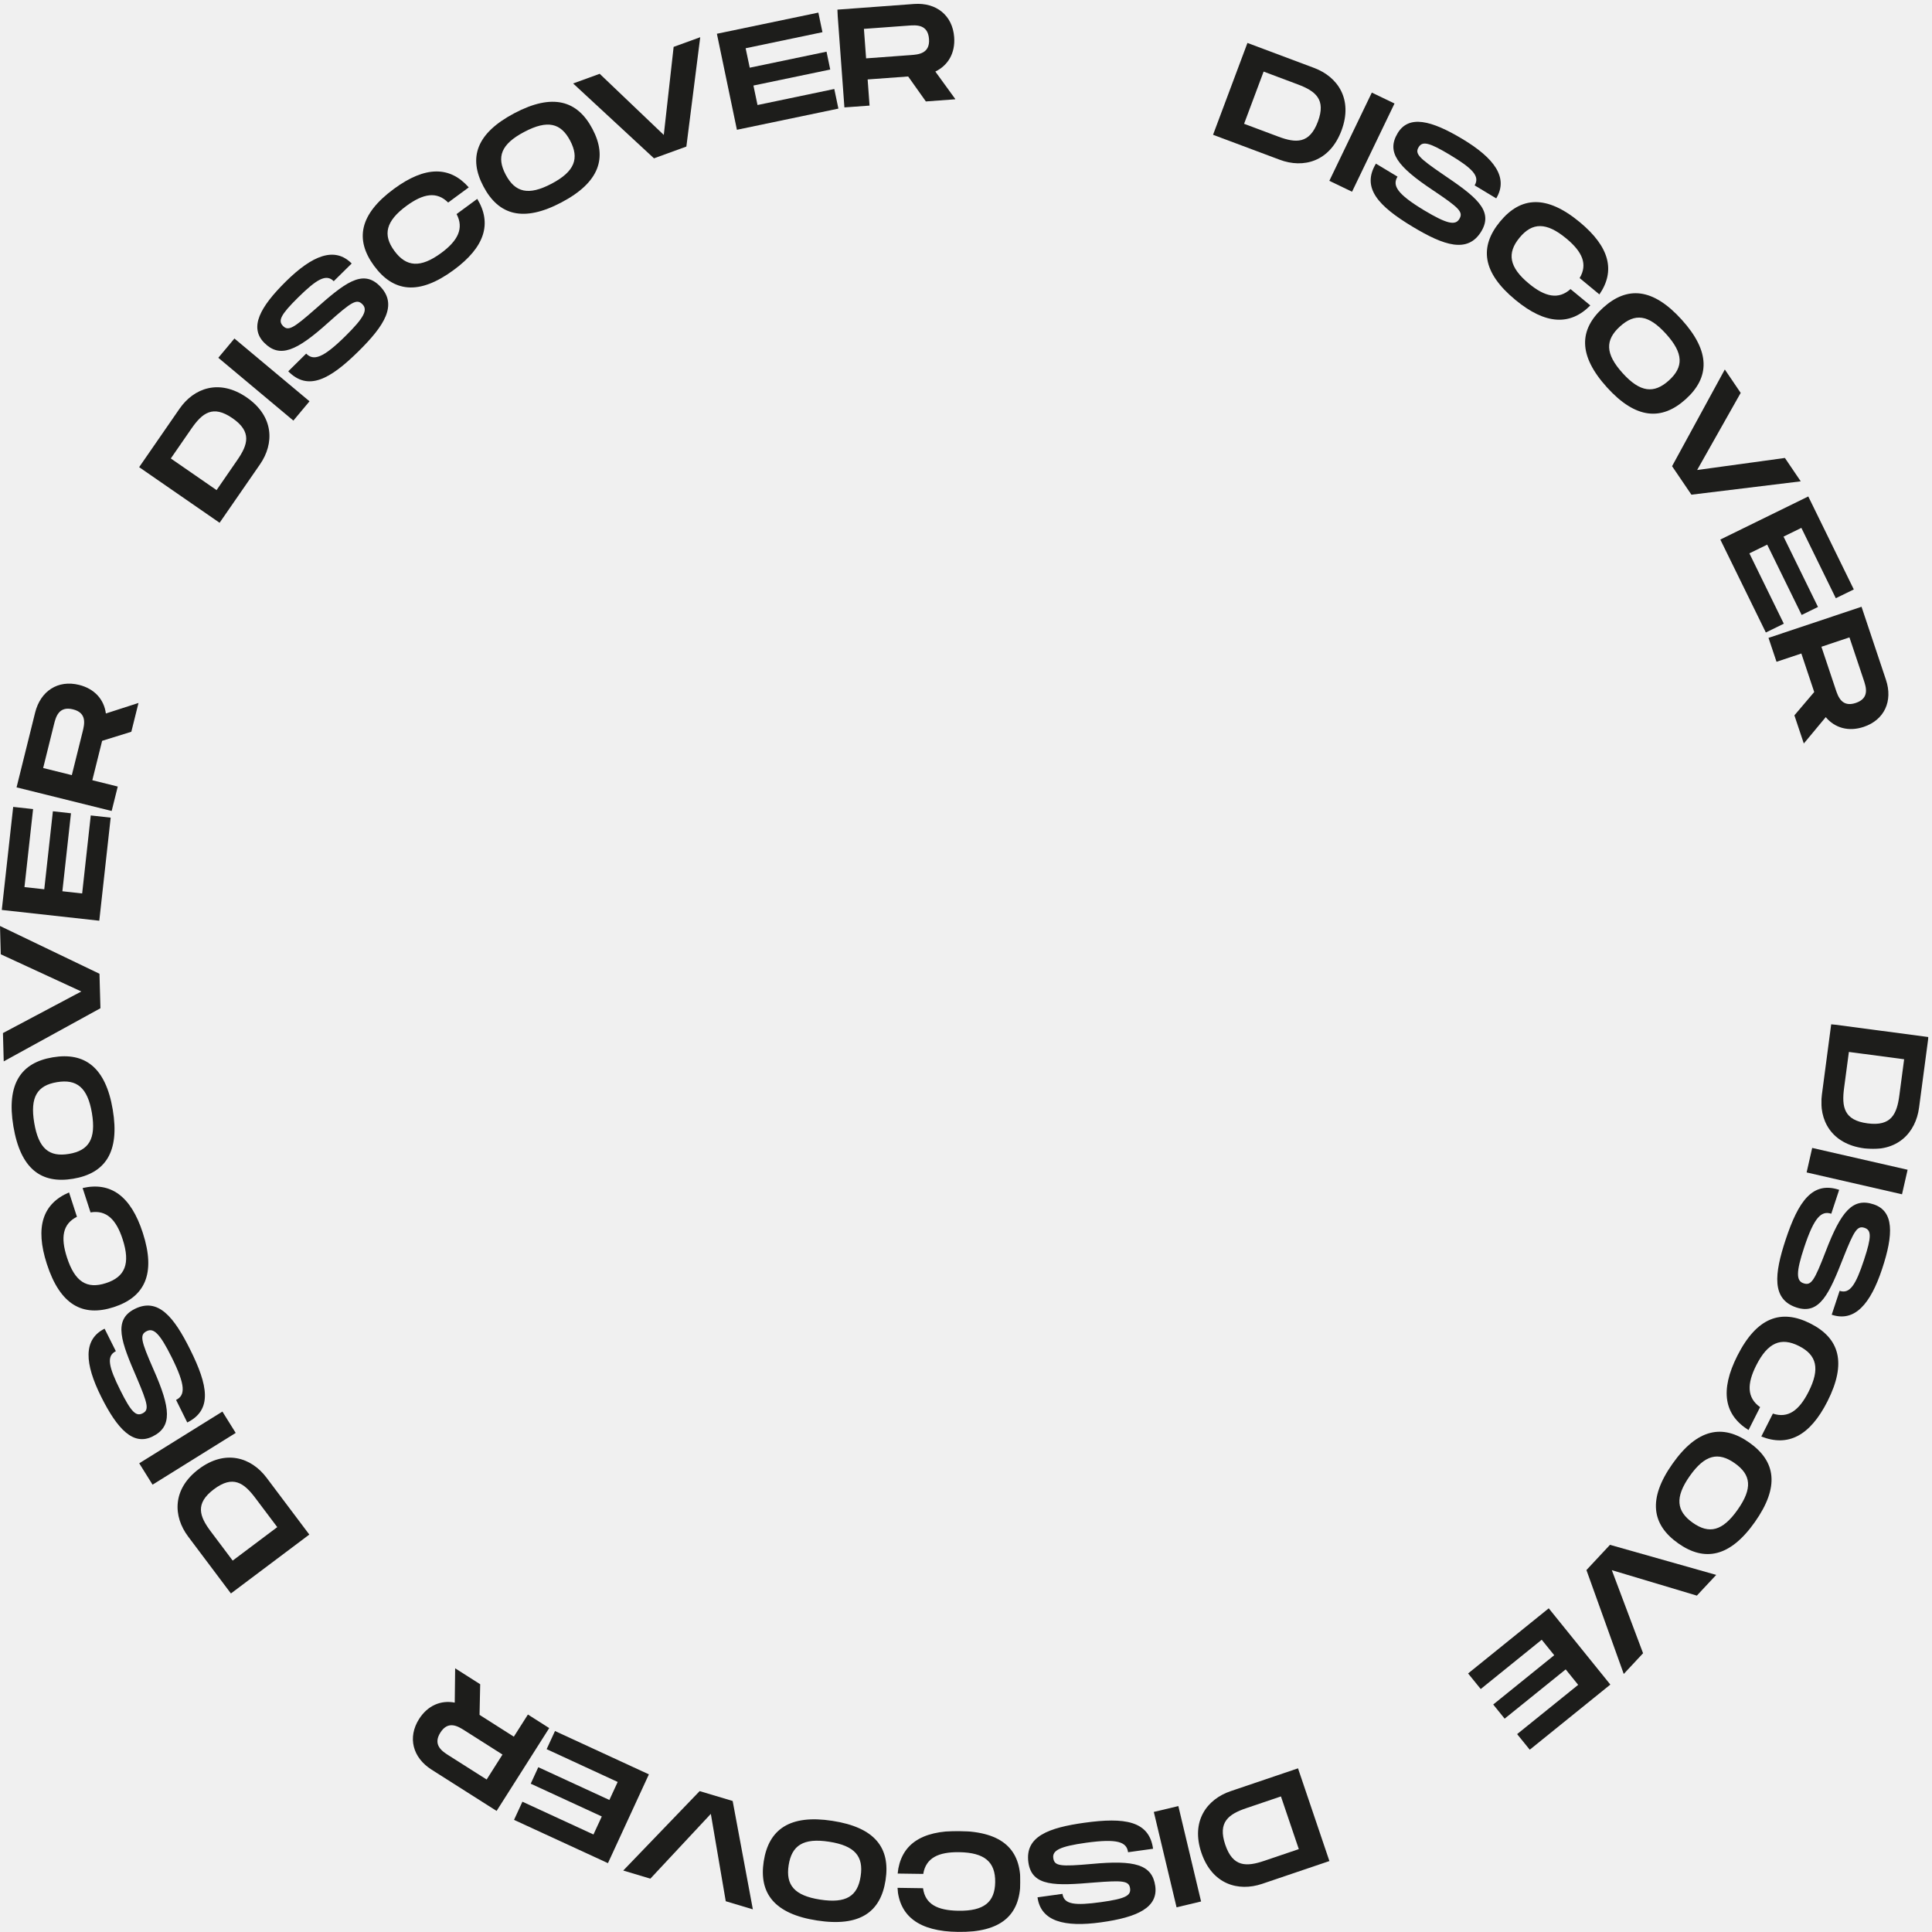
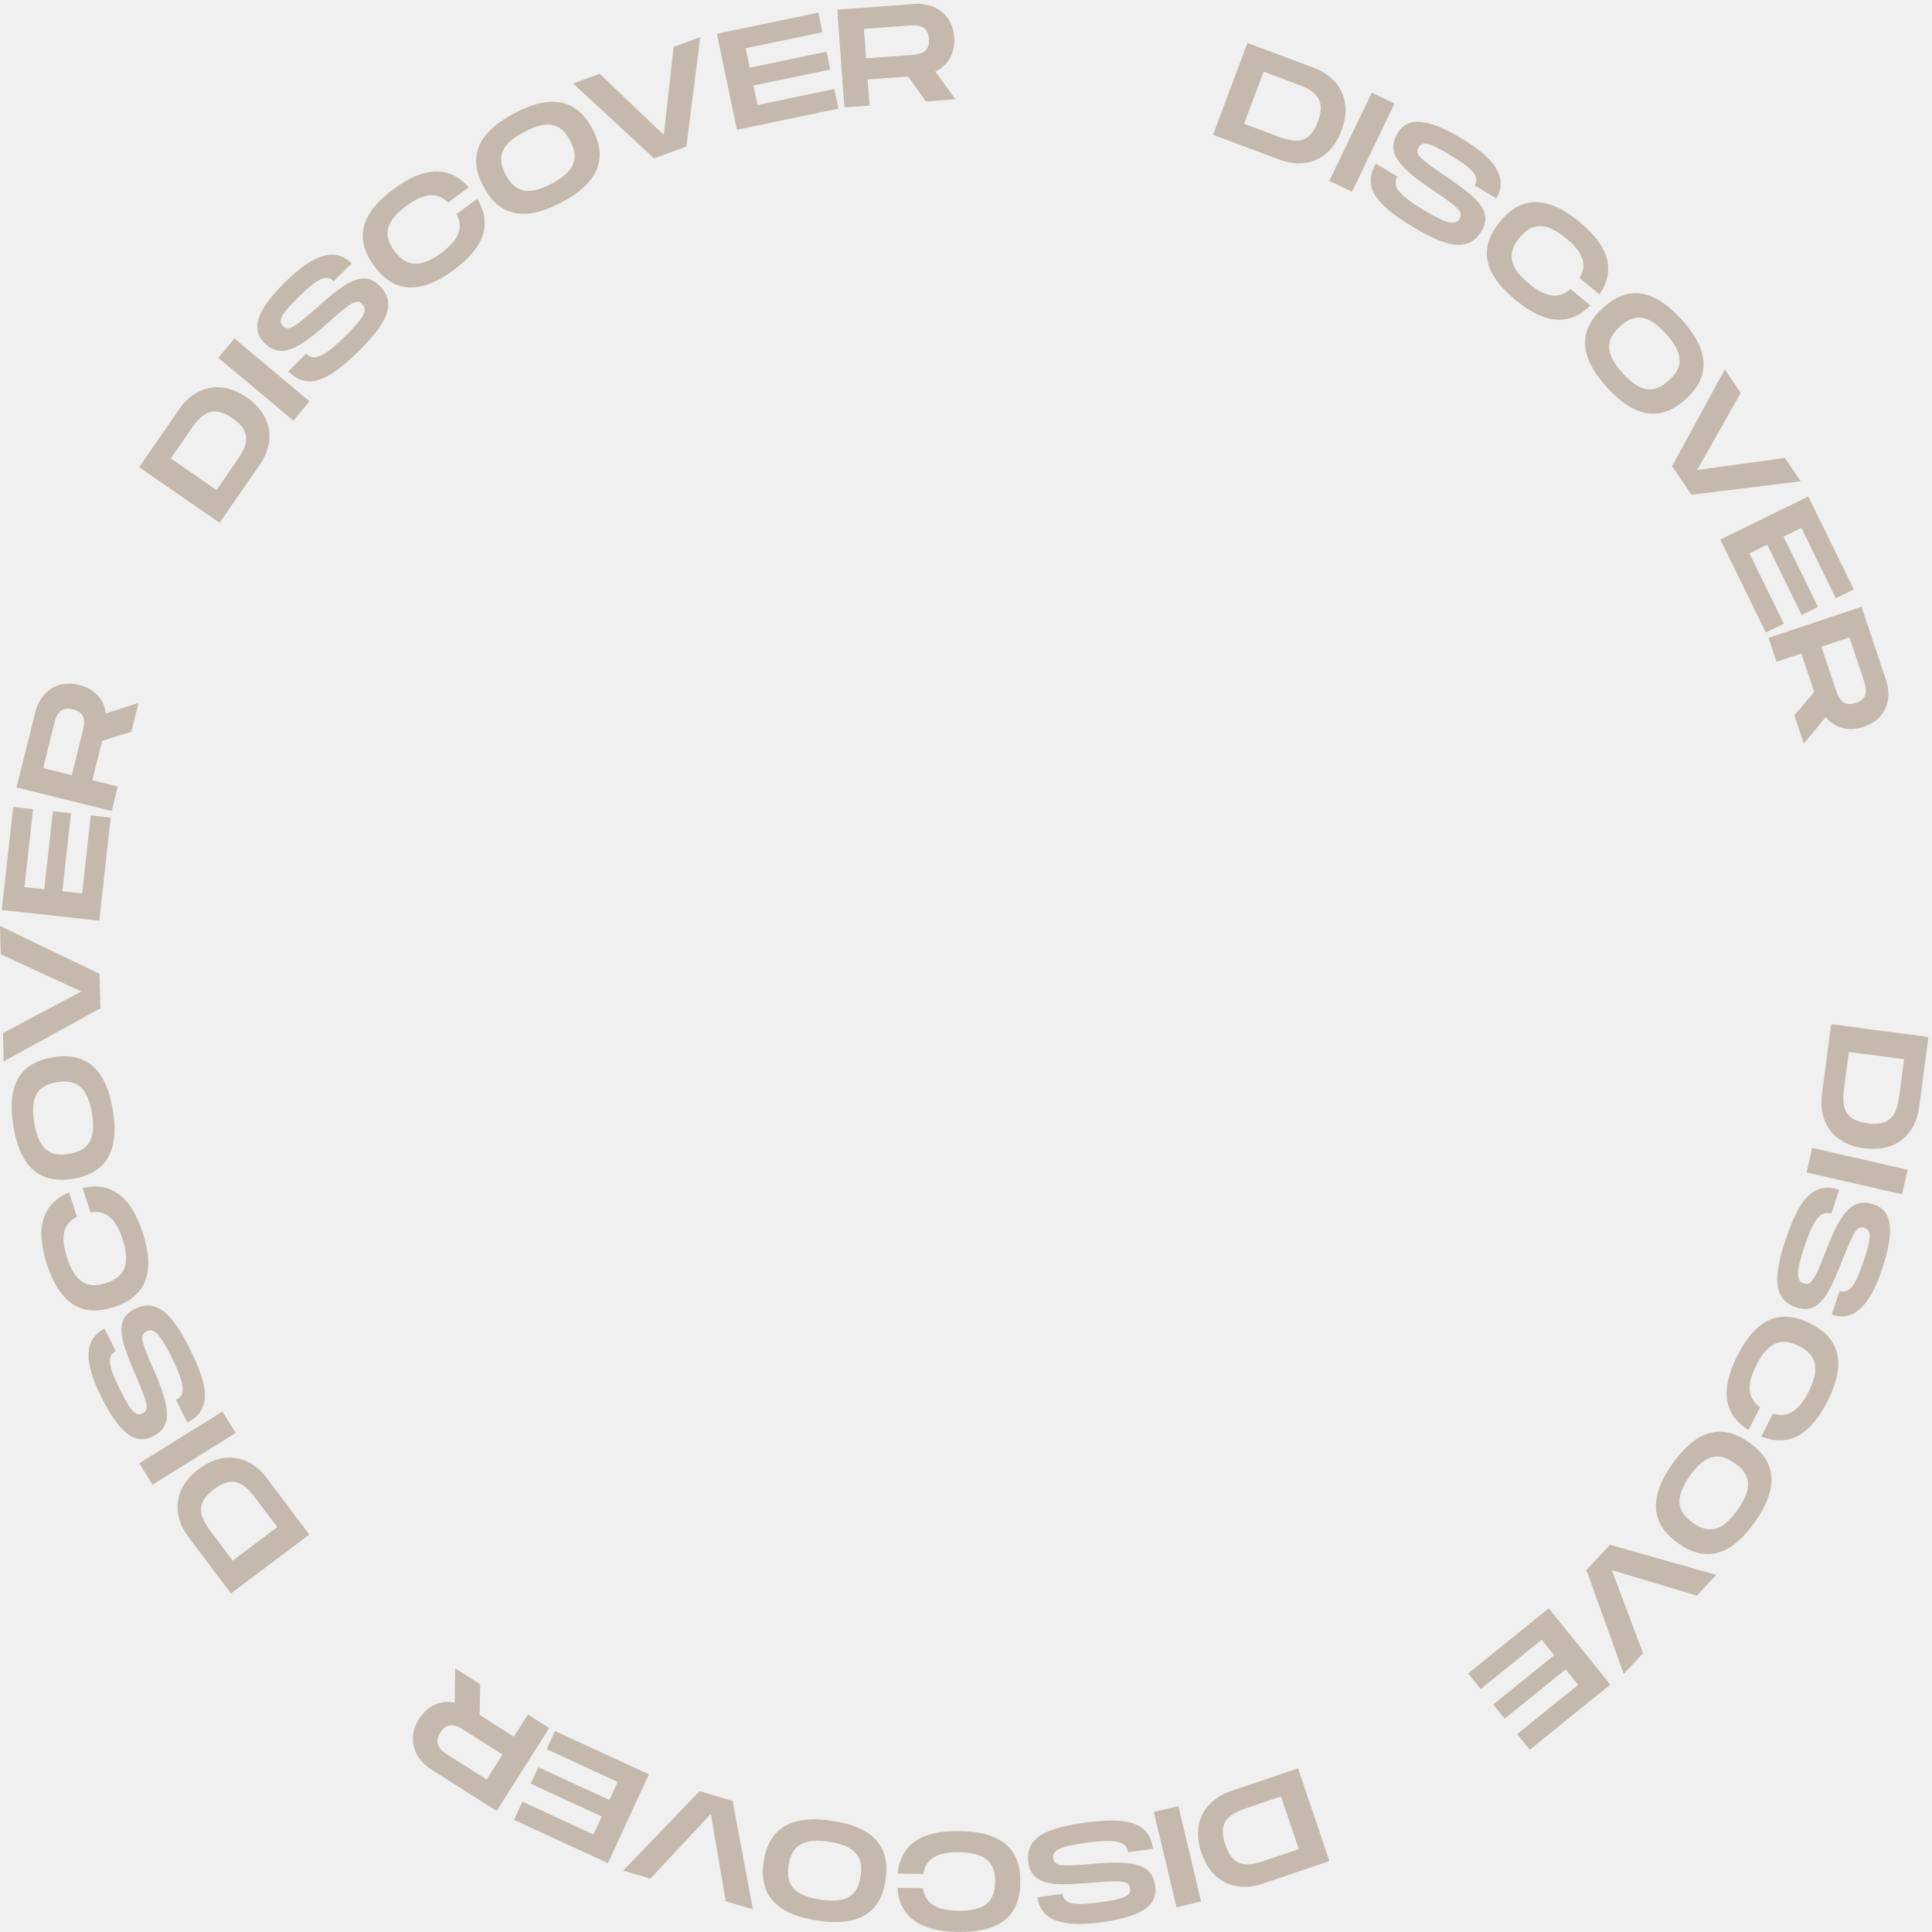
<svg xmlns="http://www.w3.org/2000/svg" xmlns:xlink="http://www.w3.org/1999/xlink" width="80px" height="80px" viewBox="0 0 80 80" version="1.1">
  <defs>
    <polygon id="path-1" points="0.057 0.672 4.489 0.672 4.489 5.839 0.057 5.839" />
    <polygon id="path-3" points="0.058 0.458 5.15 0.458 5.15 4.638 0.058 4.638" />
-     <polygon id="path-5" points="1.045 0.162 5.94 0.162 5.94 4.45 1.045 4.45" />
+     <polygon id="path-5" points="0.045 0.162 4.94 0.162 4.94 4.45 0.045 4.45" />
  </defs>
  <g id="Page-1" stroke="none" stroke-width="1" fill="none" fill-rule="evenodd">
-     <g id="all_projet" transform="translate(-680, -64)">
-       <g id="Group-82" transform="translate(680, 63)">
-         <g id="Group-3" transform="translate(75.36232, 42.73681)">
+     <g id="discover-(1)" transform="translate(0, -1)">
+       <g id="Group-3" transform="translate(75.36232, 42.73681)">
+         <g id="Fill-1-Clipped">
          <mask id="mask-2" fill="white">
            <use xlink:href="#path-1" />
          </mask>
-           <g id="Clip-2" />
-           <path d="M1.968,4.779 C2.946,4.909 3.183,4.401 3.286,3.62 L3.484,2.125 L1.196,1.822 L0.997,3.317 C0.894,4.1 0.99,4.65 1.968,4.779 M1.831,5.814 C0.463,5.634 -0.06,4.634 0.078,3.593 L0.464,0.672 L4.49,1.205 L4.102,4.126 C3.966,5.166 3.199,5.995 1.831,5.814" id="Fill-1" fill="#1D1D1B" mask="url(#mask-2)" />
+           <g id="path-1" />
+           <path d="M1.968,4.779 C2.946,4.909 3.183,4.401 3.286,3.62 L3.484,2.125 L1.196,1.822 L0.997,3.317 C0.894,4.1 0.99,4.65 1.968,4.779 M1.831,5.814 C0.463,5.634 -0.06,4.634 0.078,3.593 L0.464,0.672 L4.49,1.205 L4.102,4.126 C3.966,5.166 3.199,5.995 1.831,5.814" id="Fill-1" fill="#C5B8AC" fill-rule="nonzero" mask="url(#mask-2)" />
        </g>
-         <polygon id="Fill-4" fill="#1D1D1B" points="74.808 49.548 75.039 48.533 78.99 49.437 78.758 50.453" />
-         <path d="M75.829,51.258 C75.421,51.124 75.125,51.392 74.709,52.646 C74.364,53.686 74.376,54.038 74.68,54.138 C74.997,54.244 75.126,54.042 75.6,52.813 C76.233,51.161 76.718,50.582 77.582,50.869 C78.428,51.148 78.413,52.102 77.934,53.544 C77.453,54.996 76.799,55.756 75.847,55.44 L76.175,54.45 C76.599,54.591 76.844,54.202 77.184,53.173 C77.506,52.199 77.49,51.937 77.205,51.842 C76.907,51.743 76.775,51.956 76.337,53.057 C75.752,54.548 75.358,55.461 74.384,55.139 C73.355,54.798 73.469,53.756 73.94,52.331 C74.463,50.752 75.045,49.9 76.156,50.268 L75.829,51.258 Z" id="Fill-6" fill="#1D1D1B" />
-         <path d="M75.673,59.023 C74.942,60.469 74.026,60.918 72.932,60.482 L73.411,59.534 C74.041,59.741 74.497,59.406 74.89,58.628 C75.369,57.68 75.233,57.11 74.492,56.736 C73.746,56.359 73.2,56.59 72.723,57.534 C72.332,58.306 72.336,58.88 72.882,59.266 L72.403,60.215 C71.398,59.59 71.209,58.584 71.94,57.138 C72.747,55.542 73.756,55.193 74.964,55.803 C76.166,56.41 76.478,57.427 75.673,59.023" id="Fill-8" fill="#1D1D1B" />
-         <path d="M70.094,64.054 C70.768,64.529 71.322,64.408 71.95,63.517 C72.579,62.626 72.511,62.067 71.833,61.589 C71.15,61.107 70.594,61.232 69.969,62.119 C69.344,63.006 69.417,63.575 70.094,64.054 M72.436,60.735 C73.535,61.511 73.695,62.561 72.667,64.022 C71.64,65.478 70.588,65.68 69.492,64.907 C68.392,64.132 68.226,63.07 69.252,61.615 C70.282,60.154 71.33,59.955 72.436,60.735" id="Fill-10" fill="#1D1D1B" />
-         <polygon id="Fill-12" fill="#1D1D1B" points="67.236 70.315 65.691 66.013 66.666 64.968 71.065 66.213 70.263 67.071 66.742 66.017 68.036 69.457" />
-         <polygon id="Fill-14" fill="#1D1D1B" points="65.349 70.766 64.832 70.126 62.304 72.166 61.831 71.58 64.357 69.539 63.839 68.898 61.314 70.939 60.791 70.294 64.13 67.597 66.681 70.755 63.344 73.452 62.821 72.806" />
-         <path d="M50.735,77.384 C51.049,78.316 51.609,78.304 52.353,78.052 L53.781,77.568 L53.041,75.386 L51.615,75.869 C50.869,76.121 50.419,76.452 50.735,77.384 M49.747,77.718 C49.305,76.413 49.97,75.503 50.961,75.167 L53.748,74.223 L55.048,78.062 L52.262,79.006 C51.269,79.342 50.189,79.023 49.747,77.718" id="Fill-16" fill="#1D1D1B" />
-         <polygon id="Fill-18" fill="#1D1D1B" points="47.777 76.028 48.793 75.786 49.734 79.736 48.719 79.978" />
-         <path d="M46.711,77.697 C46.652,77.272 46.28,77.124 44.968,77.305 C43.882,77.456 43.571,77.623 43.614,77.938 C43.66,78.272 43.898,78.298 45.213,78.181 C46.976,78.017 47.711,78.198 47.837,79.1 C47.958,79.986 47.095,80.393 45.589,80.6 C44.071,80.811 43.098,80.558 42.961,79.564 L43.995,79.421 C44.057,79.864 44.514,79.912 45.59,79.763 C46.608,79.622 46.835,79.491 46.794,79.192 C46.751,78.881 46.501,78.856 45.32,78.95 C43.721,79.084 42.725,79.134 42.583,78.116 C42.435,77.041 43.423,76.681 44.911,76.475 C46.562,76.247 47.585,76.393 47.746,77.553 L46.711,77.697 Z" id="Fill-20" fill="#1D1D1B" />
-         <g id="Group-24" transform="translate(37.10145, 76.36)">
+       </g>
+       <polygon id="Fill-4" fill="#C5B8AC" fill-rule="nonzero" points="74.808 49.548 75.039 48.533 78.99 49.437 78.758 50.453" />
+       <path d="M75.829,51.258 C75.421,51.124 75.125,51.392 74.709,52.646 C74.364,53.686 74.376,54.038 74.68,54.138 C74.997,54.244 75.126,54.042 75.6,52.813 C76.233,51.161 76.718,50.582 77.582,50.869 C78.428,51.148 78.413,52.102 77.934,53.544 C77.453,54.996 76.799,55.756 75.847,55.44 L76.175,54.45 C76.599,54.591 76.844,54.202 77.184,53.173 C77.506,52.199 77.49,51.937 77.205,51.842 C76.907,51.743 76.775,51.956 76.337,53.057 C75.752,54.548 75.358,55.461 74.384,55.139 C73.355,54.798 73.469,53.756 73.94,52.331 C74.463,50.752 75.045,49.9 76.156,50.268 L75.829,51.258 Z" id="Fill-6" fill="#C5B8AC" fill-rule="nonzero" />
+       <path d="M75.673,59.023 C74.942,60.469 74.026,60.918 72.932,60.482 L73.411,59.534 C74.041,59.741 74.497,59.406 74.89,58.628 C75.369,57.68 75.233,57.11 74.492,56.736 C73.746,56.359 73.2,56.59 72.723,57.534 C72.332,58.306 72.336,58.88 72.882,59.266 L72.403,60.215 C71.398,59.59 71.209,58.584 71.94,57.138 C72.747,55.542 73.756,55.193 74.964,55.803 C76.166,56.41 76.478,57.427 75.673,59.023" id="Fill-8" fill="#C5B8AC" fill-rule="nonzero" />
+       <path d="M70.094,64.054 C70.768,64.529 71.322,64.408 71.95,63.517 C72.579,62.626 72.511,62.067 71.833,61.589 C71.15,61.107 70.594,61.232 69.969,62.119 C69.344,63.006 69.417,63.575 70.094,64.054 M72.436,60.735 C73.535,61.511 73.695,62.561 72.667,64.022 C71.64,65.478 70.588,65.68 69.492,64.907 C68.392,64.132 68.226,63.07 69.252,61.615 C70.282,60.154 71.33,59.955 72.436,60.735" id="Fill-10" fill="#C5B8AC" fill-rule="nonzero" />
+       <polygon id="Fill-12" fill="#C5B8AC" fill-rule="nonzero" points="67.236 70.315 65.691 66.013 66.666 64.968 71.065 66.213 70.263 67.071 66.742 66.017 68.036 69.457" />
+       <polygon id="Fill-14" fill="#C5B8AC" fill-rule="nonzero" points="65.349 70.766 64.832 70.126 62.304 72.166 61.831 71.58 64.357 69.539 63.839 68.898 61.314 70.939 60.791 70.294 64.13 67.597 66.681 70.755 63.344 73.452 62.821 72.806" />
+       <path d="M50.735,77.384 C51.049,78.316 51.609,78.304 52.353,78.052 L53.781,77.568 L53.041,75.386 L51.615,75.869 C50.869,76.121 50.419,76.452 50.735,77.384 M49.747,77.718 C49.305,76.413 49.97,75.503 50.961,75.167 L53.748,74.223 L55.048,78.062 L52.262,79.006 C51.269,79.342 50.189,79.023 49.747,77.718" id="Fill-16" fill="#C5B8AC" fill-rule="nonzero" />
+       <polygon id="Fill-18" fill="#C5B8AC" fill-rule="nonzero" points="47.777 76.028 48.793 75.786 49.734 79.736 48.719 79.978" />
+       <path d="M46.711,77.697 C46.652,77.272 46.28,77.124 44.968,77.305 C43.882,77.456 43.571,77.623 43.614,77.938 C43.66,78.272 43.898,78.298 45.213,78.181 C46.976,78.017 47.711,78.198 47.837,79.1 C47.958,79.986 47.095,80.393 45.589,80.6 C44.071,80.811 43.098,80.558 42.961,79.564 L43.995,79.421 C44.057,79.864 44.514,79.912 45.59,79.763 C46.608,79.622 46.835,79.491 46.794,79.192 C46.751,78.881 46.501,78.856 45.32,78.95 C43.721,79.084 42.725,79.134 42.583,78.116 C42.435,77.041 43.423,76.681 44.911,76.475 C46.562,76.247 47.585,76.393 47.746,77.553 L46.711,77.697 Z" id="Fill-20" fill="#C5B8AC" fill-rule="nonzero" />
+       <g id="Group-24" transform="translate(37.10145, 76.36)">
+         <g id="Fill-22-Clipped">
          <mask id="mask-4" fill="white">
            <use xlink:href="#path-3" />
          </mask>
-           <g id="Clip-23" />
-           <path d="M2.566,4.637 C0.947,4.613 0.144,3.985 0.058,2.811 L1.119,2.827 C1.208,3.485 1.709,3.747 2.58,3.76 C3.642,3.777 4.094,3.406 4.107,2.577 C4.119,1.741 3.672,1.351 2.617,1.335 C1.752,1.322 1.237,1.575 1.128,2.235 L0.067,2.22 C0.189,1.043 1.011,0.434 2.629,0.458 C4.417,0.486 5.171,1.24 5.15,2.593 C5.13,3.939 4.354,4.664 2.566,4.637" id="Fill-22" fill="#1D1D1B" mask="url(#mask-4)" />
+           <g id="path-3" />
+           <path d="M2.566,4.637 C0.947,4.613 0.144,3.985 0.058,2.811 L1.119,2.827 C1.208,3.485 1.709,3.747 2.58,3.76 C3.642,3.777 4.094,3.406 4.107,2.577 C4.119,1.741 3.672,1.351 2.617,1.335 C1.752,1.322 1.237,1.575 1.128,2.235 L0.067,2.22 C0.189,1.043 1.011,0.434 2.629,0.458 C4.417,0.486 5.171,1.24 5.15,2.593 C5.13,3.939 4.354,4.664 2.566,4.637" id="Fill-22" fill="#C5B8AC" fill-rule="nonzero" mask="url(#mask-4)" />
        </g>
-         <path d="M32.656,78.236 C32.531,79.05 32.885,79.492 33.963,79.659 C35.041,79.824 35.511,79.516 35.637,78.695 C35.765,77.871 35.404,77.428 34.333,77.262 C33.26,77.096 32.783,77.416 32.656,78.236 M36.669,78.855 C36.464,80.185 35.594,80.796 33.83,80.523 C32.07,80.252 31.42,79.4 31.624,78.076 C31.83,76.746 32.706,76.125 34.466,76.397 C36.232,76.668 36.875,77.519 36.669,78.855" id="Fill-25" fill="#1D1D1B" />
-         <polygon id="Fill-27" fill="#1D1D1B" points="25.807 78.455 28.971 75.166 30.338 75.575 31.174 80.062 30.052 79.726 29.434 76.108 26.93 78.791" />
-         <polygon id="Fill-29" fill="#1D1D1B" points="24.574 76.962 24.919 76.216 21.976 74.859 22.29 74.176 25.233 75.533 25.577 74.787 22.635 73.429 22.981 72.678 26.869 74.472 25.174 78.149 21.285 76.357 21.632 75.605" />
-         <path d="M20.807,73.652 L19.239,72.656 C18.974,72.488 18.563,72.226 18.236,72.741 C17.906,73.26 18.318,73.522 18.582,73.69 L20.151,74.686 L20.807,73.652 Z M18.83,71.502 L18.847,70.081 L19.884,70.741 L19.857,72.009 L21.277,72.912 L21.86,71.995 L22.742,72.556 L20.563,75.987 L17.867,74.275 C17.088,73.778 16.869,72.945 17.353,72.18 C17.708,71.622 18.255,71.39 18.83,71.502 L18.83,71.502 Z" id="Fill-31" fill="#1D1D1B" />
-         <path d="M8.858,62.666 C8.069,63.258 8.255,63.786 8.73,64.417 L9.635,65.621 L11.481,64.235 L10.573,63.029 C10.1,62.399 9.646,62.073 8.858,62.666 M8.23,61.832 C9.333,61.002 10.406,61.349 11.037,62.188 L12.808,64.543 L9.562,66.982 L7.793,64.628 C7.161,63.788 7.128,62.661 8.23,61.832" id="Fill-33" fill="#1D1D1B" />
-         <polygon id="Fill-35" fill="#1D1D1B" points="9.209 59.45 9.76 60.334 6.317 62.477 5.765 61.592" />
-         <path d="M7.291,58.968 C7.673,58.777 7.695,58.378 7.106,57.197 C6.618,56.217 6.362,55.976 6.077,56.119 C5.775,56.267 5.827,56.501 6.356,57.706 C7.073,59.323 7.135,60.075 6.321,60.48 C5.524,60.877 4.864,60.19 4.187,58.832 C3.505,57.464 3.434,56.464 4.331,56.018 L4.797,56.95 C4.397,57.149 4.498,57.597 4.981,58.566 C5.437,59.484 5.634,59.658 5.904,59.524 C6.183,59.384 6.126,59.14 5.663,58.051 C5.027,56.582 4.662,55.658 5.58,55.2 C6.55,54.717 7.205,55.537 7.873,56.879 C8.615,58.367 8.802,59.38 7.754,59.902 L7.291,58.968 Z" id="Fill-37" fill="#1D1D1B" />
-         <path d="M1.94,53.338 C1.441,51.798 1.776,50.836 2.859,50.376 L3.186,51.385 C2.592,51.681 2.504,52.24 2.773,53.069 C3.1,54.079 3.596,54.387 4.385,54.132 C5.18,53.875 5.405,53.326 5.08,52.321 C4.814,51.499 4.409,51.093 3.749,51.203 L3.421,50.194 C4.574,49.93 5.416,50.511 5.914,52.052 C6.464,53.752 5.993,54.709 4.708,55.126 C3.427,55.54 2.49,55.038 1.94,53.338" id="Fill-39" fill="#1D1D1B" />
-         <path d="M2.357,45.81 C1.547,45.945 1.237,46.419 1.417,47.494 C1.598,48.568 2.037,48.918 2.855,48.781 C3.678,48.643 3.984,48.163 3.807,47.094 C3.628,46.026 3.175,45.673 2.357,45.81 M3.026,49.81 C1.701,50.031 0.849,49.398 0.554,47.638 C0.261,45.884 0.866,45.001 2.186,44.781 C3.511,44.558 4.376,45.196 4.669,46.95 C4.963,48.71 4.358,49.587 3.026,49.81" id="Fill-41" fill="#1D1D1B" />
-         <polygon id="Fill-43" fill="#1D1D1B" points="0 39.343 4.119 41.321 4.159 42.749 0.154 44.949 0.122 43.777 3.367 42.055 0.032 40.515" />
-         <polygon id="Fill-45" fill="#1D1D1B" points="1.013 37.733 1.833 37.823 2.19 34.593 2.939 34.676 2.583 37.905 3.402 37.996 3.758 34.766 4.583 34.857 4.111 39.125 0.074 38.679 0.546 34.412 1.37 34.502" />
-         <path d="M2.974,33.096 L3.422,31.296 C3.496,30.993 3.614,30.52 3.023,30.373 C2.427,30.224 2.31,30.697 2.234,31.001 L1.787,32.802 L2.974,33.096 Z M4.384,30.544 L5.735,30.108 L5.438,31.301 L4.229,31.676 L3.823,33.307 L4.876,33.569 L4.624,34.581 L0.686,33.603 L1.454,30.509 C1.677,29.614 2.397,29.142 3.275,29.36 C3.916,29.52 4.308,29.963 4.384,30.544 L4.384,30.544 Z" id="Fill-47" fill="#1D1D1B" />
-         <path d="M9.625,18.316 C8.817,17.757 8.377,18.099 7.928,18.746 L7.073,19.984 L8.968,21.294 L9.822,20.055 C10.271,19.408 10.435,18.875 9.625,18.316 M10.219,17.459 C11.35,18.243 11.361,19.368 10.765,20.229 L9.093,22.647 L5.762,20.344 L7.433,17.926 C8.029,17.064 9.085,16.676 10.219,17.459" id="Fill-49" fill="#1D1D1B" />
-         <polygon id="Fill-51" fill="#1D1D1B" points="12.816 17.617 12.148 18.416 9.04 15.815 9.707 15.017" />
-         <path d="M12.678,15.642 C12.979,15.947 13.365,15.843 14.304,14.916 C15.084,14.146 15.233,13.829 15.009,13.601 C14.774,13.363 14.568,13.484 13.587,14.362 C12.273,15.546 11.58,15.839 10.94,15.192 C10.314,14.558 10.761,13.717 11.841,12.651 C12.929,11.577 13.858,11.198 14.562,11.911 L13.819,12.644 C13.507,12.326 13.111,12.561 12.34,13.322 C11.611,14.042 11.507,14.283 11.719,14.498 C11.938,14.72 12.153,14.59 13.042,13.809 C14.241,12.748 15.007,12.115 15.727,12.844 C16.488,13.614 15.913,14.492 14.845,15.546 C13.662,16.713 12.758,17.207 11.936,16.375 L12.678,15.642 Z" id="Fill-53" fill="#1D1D1B" />
-         <path d="M16.312,8.82 C17.615,7.862 18.633,7.878 19.41,8.759 L18.557,9.387 C18.088,8.918 17.532,9.01 16.83,9.525 C15.976,10.154 15.839,10.722 16.331,11.389 C16.824,12.062 17.415,12.102 18.266,11.478 C18.962,10.966 19.218,10.454 18.906,9.864 L19.762,9.235 C20.374,10.245 20.087,11.226 18.784,12.182 C17.345,13.24 16.289,13.095 15.489,12.007 C14.694,10.923 14.875,9.878 16.312,8.82" id="Fill-55" fill="#1D1D1B" />
-         <path d="M23.608,6.823 C23.224,6.095 22.675,5.952 21.71,6.461 C20.746,6.968 20.552,7.498 20.939,8.231 C21.33,8.971 21.883,9.111 22.842,8.605 C23.802,8.099 23.995,7.557 23.608,6.823 M20.017,8.718 C19.388,7.528 19.722,6.52 21.302,5.686 C22.877,4.855 23.906,5.152 24.531,6.336 C25.16,7.526 24.827,8.549 23.25,9.38 C21.671,10.214 20.647,9.914 20.017,8.718" id="Fill-57" fill="#1D1D1B" />
-         <polygon id="Fill-59" fill="#1D1D1B" points="28.995 2.541 28.421 7.069 27.08 7.556 23.732 4.456 24.832 4.056 27.486 6.588 27.894 2.941" />
-         <polygon id="Fill-61" fill="#1D1D1B" points="30.875 2.998 31.045 3.803 34.225 3.14 34.378 3.879 31.198 4.542 31.367 5.349 34.546 4.685 34.716 5.497 30.514 6.374 29.685 2.398 33.886 1.522 34.056 2.333" />
-         <g id="Group-65" transform="translate(33.62319, 0.997681)">
+       </g>
+       <path d="M32.656,78.236 C32.531,79.05 32.885,79.492 33.963,79.659 C35.041,79.824 35.511,79.516 35.637,78.695 C35.765,77.871 35.404,77.428 34.333,77.262 C33.26,77.096 32.783,77.416 32.656,78.236 M36.669,78.855 C36.464,80.185 35.594,80.796 33.83,80.523 C32.07,80.252 31.42,79.4 31.624,78.076 C31.83,76.746 32.706,76.125 34.466,76.397 C36.232,76.668 36.875,77.519 36.669,78.855" id="Fill-25" fill="#C5B8AC" fill-rule="nonzero" />
+       <polygon id="Fill-27" fill="#C5B8AC" fill-rule="nonzero" points="25.807 78.455 28.971 75.166 30.338 75.575 31.174 80.062 30.052 79.726 29.434 76.108 26.93 78.791" />
+       <polygon id="Fill-29" fill="#C5B8AC" fill-rule="nonzero" points="24.574 76.962 24.919 76.216 21.976 74.859 22.29 74.176 25.233 75.533 25.577 74.787 22.635 73.429 22.981 72.678 26.869 74.472 25.174 78.149 21.285 76.357 21.632 75.605" />
+       <path d="M20.807,73.652 L19.239,72.656 C18.974,72.488 18.563,72.226 18.236,72.741 C17.906,73.26 18.318,73.522 18.582,73.69 L20.151,74.686 L20.807,73.652 Z M18.83,71.502 L18.847,70.081 L19.884,70.741 L19.857,72.009 L21.277,72.912 L21.86,71.995 L22.742,72.556 L20.563,75.987 L17.867,74.275 C17.088,73.778 16.869,72.945 17.353,72.18 C17.708,71.622 18.255,71.39 18.83,71.502 L18.83,71.502 Z" id="Fill-31" fill="#C5B8AC" fill-rule="nonzero" />
+       <path d="M8.858,62.666 C8.069,63.258 8.255,63.786 8.73,64.417 L9.635,65.621 L11.481,64.235 L10.573,63.029 C10.1,62.399 9.646,62.073 8.858,62.666 M8.23,61.832 C9.333,61.002 10.406,61.349 11.037,62.188 L12.808,64.543 L9.562,66.982 L7.793,64.628 C7.161,63.788 7.128,62.661 8.23,61.832" id="Fill-33" fill="#C5B8AC" fill-rule="nonzero" />
+       <polygon id="Fill-35" fill="#C5B8AC" fill-rule="nonzero" points="9.209 59.45 9.76 60.334 6.317 62.477 5.765 61.592" />
+       <path d="M7.291,58.968 C7.673,58.777 7.695,58.378 7.106,57.197 C6.618,56.217 6.362,55.976 6.077,56.119 C5.775,56.267 5.827,56.501 6.356,57.706 C7.073,59.323 7.135,60.075 6.321,60.48 C5.524,60.877 4.864,60.19 4.187,58.832 C3.505,57.464 3.434,56.464 4.331,56.018 L4.797,56.95 C4.397,57.149 4.498,57.597 4.981,58.566 C5.437,59.484 5.634,59.658 5.904,59.524 C6.183,59.384 6.126,59.14 5.663,58.051 C5.027,56.582 4.662,55.658 5.58,55.2 C6.55,54.717 7.205,55.537 7.873,56.879 C8.615,58.367 8.802,59.38 7.754,59.902 L7.291,58.968 Z" id="Fill-37" fill="#C5B8AC" fill-rule="nonzero" />
+       <path d="M1.94,53.338 C1.441,51.798 1.776,50.836 2.859,50.376 L3.186,51.385 C2.592,51.681 2.504,52.24 2.773,53.069 C3.1,54.079 3.596,54.387 4.385,54.132 C5.18,53.875 5.405,53.326 5.08,52.321 C4.814,51.499 4.409,51.093 3.749,51.203 L3.421,50.194 C4.574,49.93 5.416,50.511 5.914,52.052 C6.464,53.752 5.993,54.709 4.708,55.126 C3.427,55.54 2.49,55.038 1.94,53.338" id="Fill-39" fill="#C5B8AC" fill-rule="nonzero" />
+       <path d="M2.357,45.81 C1.547,45.945 1.237,46.419 1.417,47.494 C1.598,48.568 2.037,48.918 2.855,48.781 C3.678,48.643 3.984,48.163 3.807,47.094 C3.628,46.026 3.175,45.673 2.357,45.81 M3.026,49.81 C1.701,50.031 0.849,49.398 0.554,47.638 C0.261,45.884 0.866,45.001 2.186,44.781 C3.511,44.558 4.376,45.196 4.669,46.95 C4.963,48.71 4.358,49.587 3.026,49.81" id="Fill-41" fill="#C5B8AC" fill-rule="nonzero" />
+       <polygon id="Fill-43" fill="#C5B8AC" fill-rule="nonzero" points="0 39.343 4.119 41.321 4.159 42.749 0.154 44.949 0.122 43.777 3.367 42.055 0.032 40.515" />
+       <polygon id="Fill-45" fill="#C5B8AC" fill-rule="nonzero" points="1.013 37.733 1.833 37.823 2.19 34.593 2.939 34.676 2.583 37.905 3.402 37.996 3.758 34.766 4.583 34.857 4.111 39.125 0.074 38.679 0.546 34.412 1.37 34.502" />
+       <path d="M2.974,33.096 L3.422,31.296 C3.496,30.993 3.614,30.52 3.023,30.373 C2.427,30.224 2.31,30.697 2.234,31.001 L1.787,32.802 L2.974,33.096 Z M4.384,30.544 L5.735,30.108 L5.438,31.301 L4.229,31.676 L3.823,33.307 L4.876,33.569 L4.624,34.581 L0.686,33.603 L1.454,30.509 C1.677,29.614 2.397,29.142 3.275,29.36 C3.916,29.52 4.308,29.963 4.384,30.544 L4.384,30.544 Z" id="Fill-47" fill="#C5B8AC" fill-rule="nonzero" />
+       <path d="M9.625,18.316 C8.817,17.757 8.377,18.099 7.928,18.746 L7.073,19.984 L8.968,21.294 L9.822,20.055 C10.271,19.408 10.435,18.875 9.625,18.316 M10.219,17.459 C11.35,18.243 11.361,19.368 10.765,20.229 L9.093,22.647 L5.762,20.344 L7.433,17.926 C8.029,17.064 9.085,16.676 10.219,17.459" id="Fill-49" fill="#C5B8AC" fill-rule="nonzero" />
+       <polygon id="Fill-51" fill="#C5B8AC" fill-rule="nonzero" points="12.816 17.617 12.148 18.416 9.04 15.815 9.707 15.017" />
+       <path d="M12.678,15.642 C12.979,15.947 13.365,15.843 14.304,14.916 C15.084,14.146 15.233,13.829 15.009,13.601 C14.774,13.363 14.568,13.484 13.587,14.362 C12.273,15.546 11.58,15.839 10.94,15.192 C10.314,14.558 10.761,13.717 11.841,12.651 C12.929,11.577 13.858,11.198 14.562,11.911 L13.819,12.644 C13.507,12.326 13.111,12.561 12.34,13.322 C11.611,14.042 11.507,14.283 11.719,14.498 C11.938,14.72 12.153,14.59 13.042,13.809 C14.241,12.748 15.007,12.115 15.727,12.844 C16.488,13.614 15.913,14.492 14.845,15.546 C13.662,16.713 12.758,17.207 11.936,16.375 L12.678,15.642 Z" id="Fill-53" fill="#C5B8AC" fill-rule="nonzero" />
+       <path d="M16.312,8.82 C17.615,7.862 18.633,7.878 19.41,8.759 L18.557,9.387 C18.088,8.918 17.532,9.01 16.83,9.525 C15.976,10.154 15.839,10.722 16.331,11.389 C16.824,12.062 17.415,12.102 18.266,11.478 C18.962,10.966 19.218,10.454 18.906,9.864 L19.762,9.235 C20.374,10.245 20.087,11.226 18.784,12.182 C17.345,13.24 16.289,13.095 15.489,12.007 C14.694,10.923 14.875,9.878 16.312,8.82" id="Fill-55" fill="#C5B8AC" fill-rule="nonzero" />
+       <path d="M23.608,6.823 C23.224,6.095 22.675,5.952 21.71,6.461 C20.746,6.968 20.552,7.498 20.939,8.231 C21.33,8.971 21.883,9.111 22.842,8.605 C23.802,8.099 23.995,7.557 23.608,6.823 M20.017,8.718 C19.388,7.528 19.722,6.52 21.302,5.686 C22.877,4.855 23.906,5.152 24.531,6.336 C25.16,7.526 24.827,8.549 23.25,9.38 C21.671,10.214 20.647,9.914 20.017,8.718" id="Fill-57" fill="#C5B8AC" fill-rule="nonzero" />
+       <polygon id="Fill-59" fill="#C5B8AC" fill-rule="nonzero" points="28.995 2.541 28.421 7.069 27.08 7.556 23.732 4.456 24.832 4.056 27.486 6.588 27.894 2.941" />
+       <polygon id="Fill-61" fill="#C5B8AC" fill-rule="nonzero" points="30.875 2.998 31.045 3.803 34.225 3.14 34.378 3.879 31.198 4.542 31.367 5.349 34.546 4.685 34.716 5.497 30.514 6.374 29.685 2.398 33.886 1.522 34.056 2.333" />
+       <g id="Group-65" transform="translate(34.62319, 0.997681)">
+         <g id="Fill-63-Clipped">
          <mask id="mask-6" fill="white">
            <use xlink:href="#path-5" />
          </mask>
-           <g id="Clip-64" />
-           <path d="M2.24,2.419 L4.091,2.283 C4.403,2.26 4.889,2.224 4.845,1.617 C4.8,1.003 4.314,1.039 4.002,1.062 L2.15,1.198 L2.24,2.419 Z M5.107,2.965 L5.94,4.113 L4.715,4.203 L3.982,3.169 L2.304,3.292 L2.383,4.375 L1.342,4.45 L1.045,0.402 L4.227,0.167 C5.146,0.1 5.82,0.638 5.887,1.54 C5.936,2.2 5.635,2.71 5.107,2.965 L5.107,2.965 Z" id="Fill-63" fill="#1D1D1B" mask="url(#mask-6)" />
+           <g id="path-5" />
+           <path d="M1.24,2.419 L3.091,2.283 C3.403,2.26 3.889,2.224 3.845,1.617 C3.8,1.003 3.314,1.039 3.002,1.062 L1.15,1.198 L1.24,2.419 Z M4.107,2.965 L4.94,4.113 L3.715,4.203 L2.982,3.169 L1.304,3.292 L1.383,4.375 L0.342,4.45 L0.045,0.402 L3.227,0.167 C4.146,0.1 4.82,0.638 4.887,1.54 C4.936,2.2 4.635,2.71 4.107,2.965 L4.107,2.965 Z" id="Fill-63" fill="#C5B8AC" fill-rule="nonzero" mask="url(#mask-6)" />
        </g>
-         <path d="M54.57,6.038 C54.916,5.115 54.475,4.771 53.736,4.494 L52.324,3.964 L51.515,6.126 L52.927,6.655 C53.665,6.932 54.224,6.961 54.57,6.038 M55.548,6.405 C55.064,7.697 53.971,7.983 52.989,7.614 L50.23,6.581 L51.654,2.778 L54.413,3.812 C55.396,4.18 56.032,5.112 55.548,6.405" id="Fill-66" fill="#1D1D1B" />
-         <polygon id="Fill-68" fill="#1D1D1B" points="55.985 8.939 55.045 8.487 56.804 4.834 57.744 5.286" />
-         <path d="M57.868,8.314 C57.646,8.681 57.844,9.03 58.976,9.712 C59.917,10.276 60.262,10.342 60.427,10.069 C60.6,9.781 60.431,9.611 59.336,8.878 C57.861,7.896 57.404,7.297 57.873,6.515 C58.333,5.75 59.26,5.976 60.562,6.759 C61.875,7.548 62.473,8.355 61.955,9.214 L61.061,8.676 C61.291,8.294 60.965,7.969 60.035,7.41 C59.155,6.882 58.896,6.84 58.741,7.098 C58.579,7.367 58.758,7.542 59.736,8.211 C61.063,9.111 61.868,9.697 61.339,10.578 C60.78,11.507 59.787,11.167 58.5,10.392 C57.073,9.534 56.369,8.78 56.974,7.776 L57.868,8.314 Z" id="Fill-70" fill="#1D1D1B" />
-         <path d="M65.411,10.196 C66.66,11.228 66.894,12.22 66.228,13.191 L65.409,12.514 C65.751,11.944 65.525,11.426 64.853,10.872 C64.035,10.195 63.449,10.2 62.921,10.842 C62.388,11.486 62.493,12.069 63.308,12.743 C63.974,13.294 64.534,13.418 65.032,12.97 L65.852,13.647 C65.02,14.489 63.998,14.45 62.749,13.418 C61.37,12.279 61.253,11.218 62.114,10.175 C62.972,9.137 64.034,9.057 65.411,10.196" id="Fill-72" fill="#1D1D1B" />
-         <path d="M69.106,16.753 C69.715,16.2 69.719,15.634 68.987,14.826 C68.256,14.018 67.696,13.961 67.081,14.517 C66.462,15.077 66.463,15.648 67.191,16.452 C67.918,17.256 68.491,17.309 69.106,16.753 M66.38,13.743 C67.378,12.84 68.438,12.914 69.637,14.238 C70.831,15.557 70.798,16.627 69.806,17.526 C68.809,18.429 67.736,18.36 66.541,17.04 C65.342,15.716 65.379,14.651 66.38,13.743" id="Fill-74" fill="#1D1D1B" />
-         <polygon id="Fill-76" fill="#1D1D1B" points="74.565 20.931 70.038 21.484 69.237 20.304 71.421 16.299 72.078 17.269 70.275 20.462 73.909 19.963" />
-         <polygon id="Fill-78" fill="#1D1D1B" points="74.591 22.858 73.852 23.22 75.279 26.133 74.603 26.464 73.176 23.552 72.438 23.913 73.864 26.826 73.12 27.19 71.235 23.342 74.877 21.557 76.762 25.407 76.017 25.771" />
-         <path d="M75.421,27.781 L76.01,29.542 C76.109,29.839 76.264,30.301 76.842,30.108 C77.425,29.912 77.27,29.451 77.171,29.154 L76.582,27.393 L75.421,27.781 Z M75.6,30.695 L74.692,31.787 L74.302,30.621 L75.123,29.655 L74.59,28.06 L73.562,28.403 L73.23,27.413 L77.082,26.125 L78.094,29.151 C78.386,30.026 78.031,30.811 77.173,31.098 C76.546,31.308 75.977,31.144 75.6,30.695 L75.6,30.695 Z" id="Fill-80" fill="#1D1D1B" />
      </g>
+       <path d="M54.57,6.038 C54.916,5.115 54.475,4.771 53.736,4.494 L52.324,3.964 L51.515,6.126 L52.927,6.655 C53.665,6.932 54.224,6.961 54.57,6.038 M55.548,6.405 C55.064,7.697 53.971,7.983 52.989,7.614 L50.23,6.581 L51.654,2.778 L54.413,3.812 C55.396,4.18 56.032,5.112 55.548,6.405" id="Fill-66" fill="#C5B8AC" fill-rule="nonzero" />
+       <polygon id="Fill-68" fill="#C5B8AC" fill-rule="nonzero" points="55.985 8.939 55.045 8.487 56.804 4.834 57.744 5.286" />
+       <path d="M57.868,8.314 C57.646,8.681 57.844,9.03 58.976,9.712 C59.917,10.276 60.262,10.342 60.427,10.069 C60.6,9.781 60.431,9.611 59.336,8.878 C57.861,7.896 57.404,7.297 57.873,6.515 C58.333,5.75 59.26,5.976 60.562,6.759 C61.875,7.548 62.473,8.355 61.955,9.214 L61.061,8.676 C61.291,8.294 60.965,7.969 60.035,7.41 C59.155,6.882 58.896,6.84 58.741,7.098 C58.579,7.367 58.758,7.542 59.736,8.211 C61.063,9.111 61.868,9.697 61.339,10.578 C60.78,11.507 59.787,11.167 58.5,10.392 C57.073,9.534 56.369,8.78 56.974,7.776 L57.868,8.314 Z" id="Fill-70" fill="#C5B8AC" fill-rule="nonzero" />
+       <path d="M65.411,10.196 C66.66,11.228 66.894,12.22 66.228,13.191 L65.409,12.514 C65.751,11.944 65.525,11.426 64.853,10.872 C64.035,10.195 63.449,10.2 62.921,10.842 C62.388,11.486 62.493,12.069 63.308,12.743 C63.974,13.294 64.534,13.418 65.032,12.97 L65.852,13.647 C65.02,14.489 63.998,14.45 62.749,13.418 C61.37,12.279 61.253,11.218 62.114,10.175 C62.972,9.137 64.034,9.057 65.411,10.196" id="Fill-72" fill="#C5B8AC" fill-rule="nonzero" />
+       <path d="M69.106,16.753 C69.715,16.2 69.719,15.634 68.987,14.826 C68.256,14.018 67.696,13.961 67.081,14.517 C66.462,15.077 66.463,15.648 67.191,16.452 C67.918,17.256 68.491,17.309 69.106,16.753 M66.38,13.743 C67.378,12.84 68.438,12.914 69.637,14.238 C70.831,15.557 70.798,16.627 69.806,17.526 C68.809,18.429 67.736,18.36 66.541,17.04 C65.342,15.716 65.379,14.651 66.38,13.743" id="Fill-74" fill="#C5B8AC" fill-rule="nonzero" />
+       <polygon id="Fill-76" fill="#C5B8AC" fill-rule="nonzero" points="74.565 20.931 70.038 21.484 69.237 20.304 71.421 16.299 72.078 17.269 70.275 20.462 73.909 19.963" />
+       <polygon id="Fill-78" fill="#C5B8AC" fill-rule="nonzero" points="74.591 22.858 73.852 23.22 75.279 26.133 74.603 26.464 73.176 23.552 72.438 23.913 73.864 26.826 73.12 27.19 71.235 23.342 74.877 21.557 76.762 25.407 76.017 25.771" />
+       <path d="M75.421,27.781 L76.01,29.542 C76.109,29.839 76.264,30.301 76.842,30.108 C77.425,29.912 77.27,29.451 77.171,29.154 L76.582,27.393 L75.421,27.781 Z M75.6,30.695 L74.692,31.787 L74.302,30.621 L75.123,29.655 L74.59,28.06 L73.562,28.403 L73.23,27.413 L77.082,26.125 L78.094,29.151 C78.386,30.026 78.031,30.811 77.173,31.098 C76.546,31.308 75.977,31.144 75.6,30.695 L75.6,30.695 Z" id="Fill-80" fill="#C5B8AC" fill-rule="nonzero" />
    </g>
  </g>
</svg>
